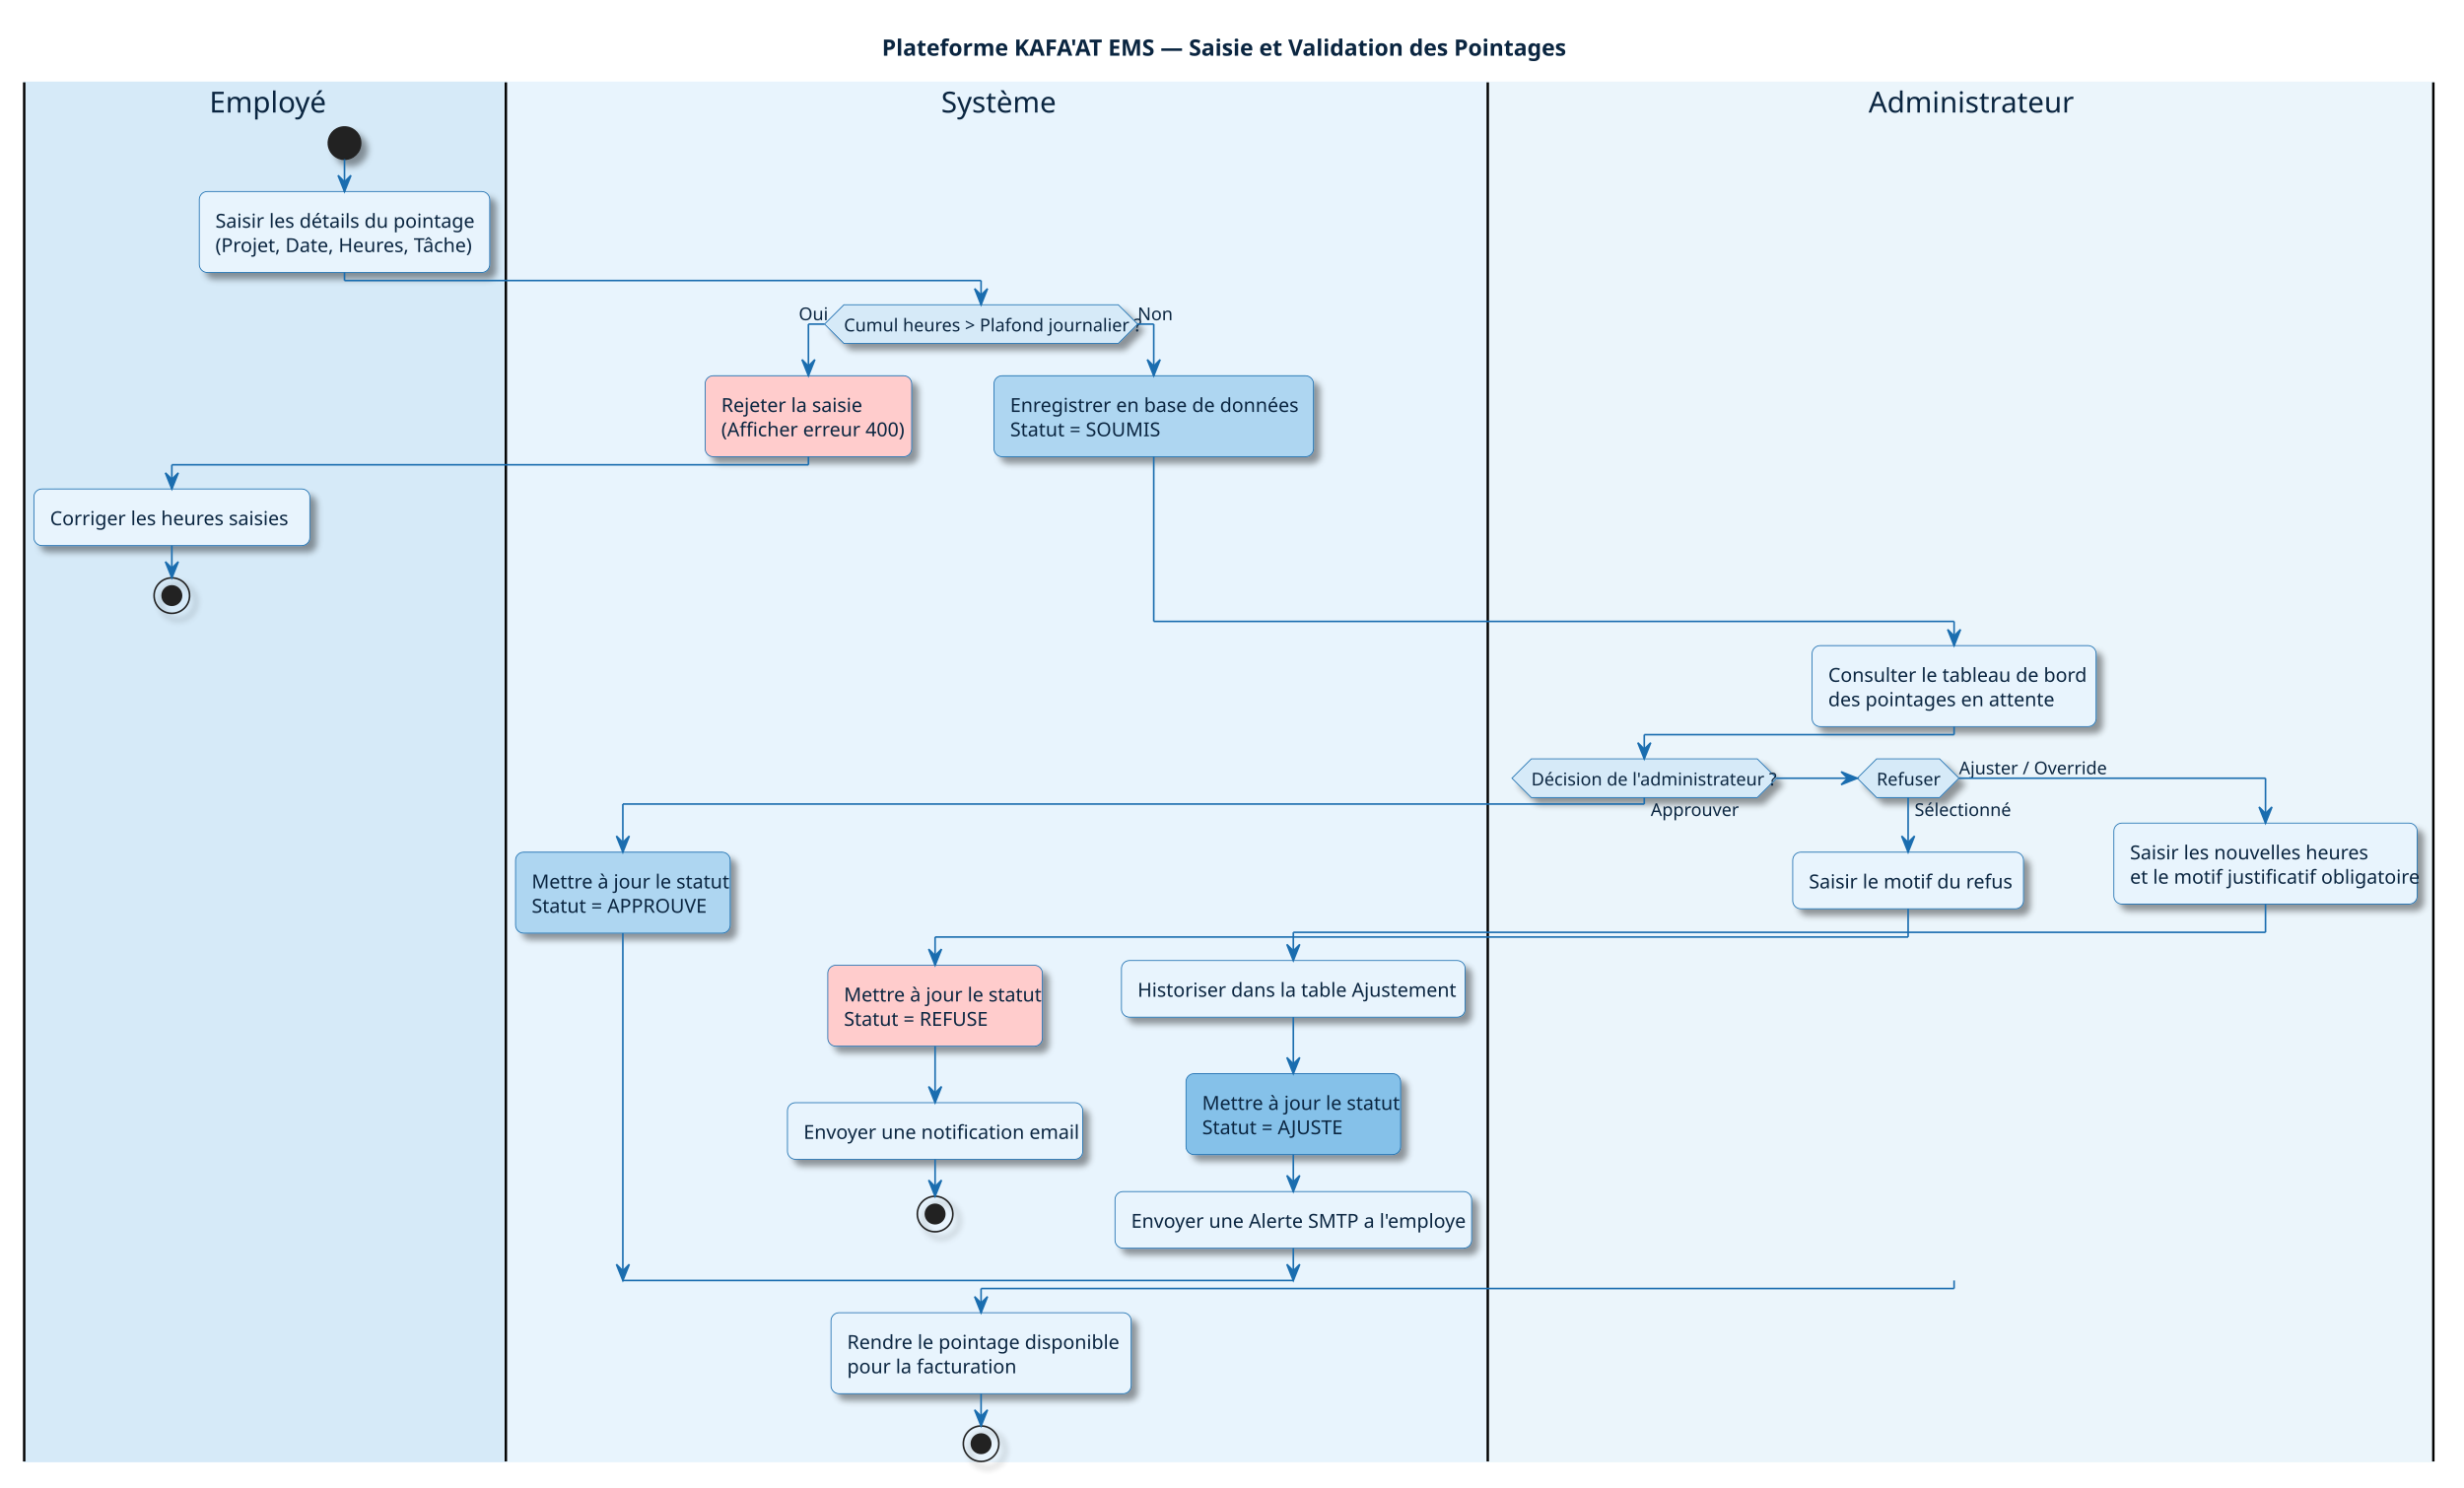
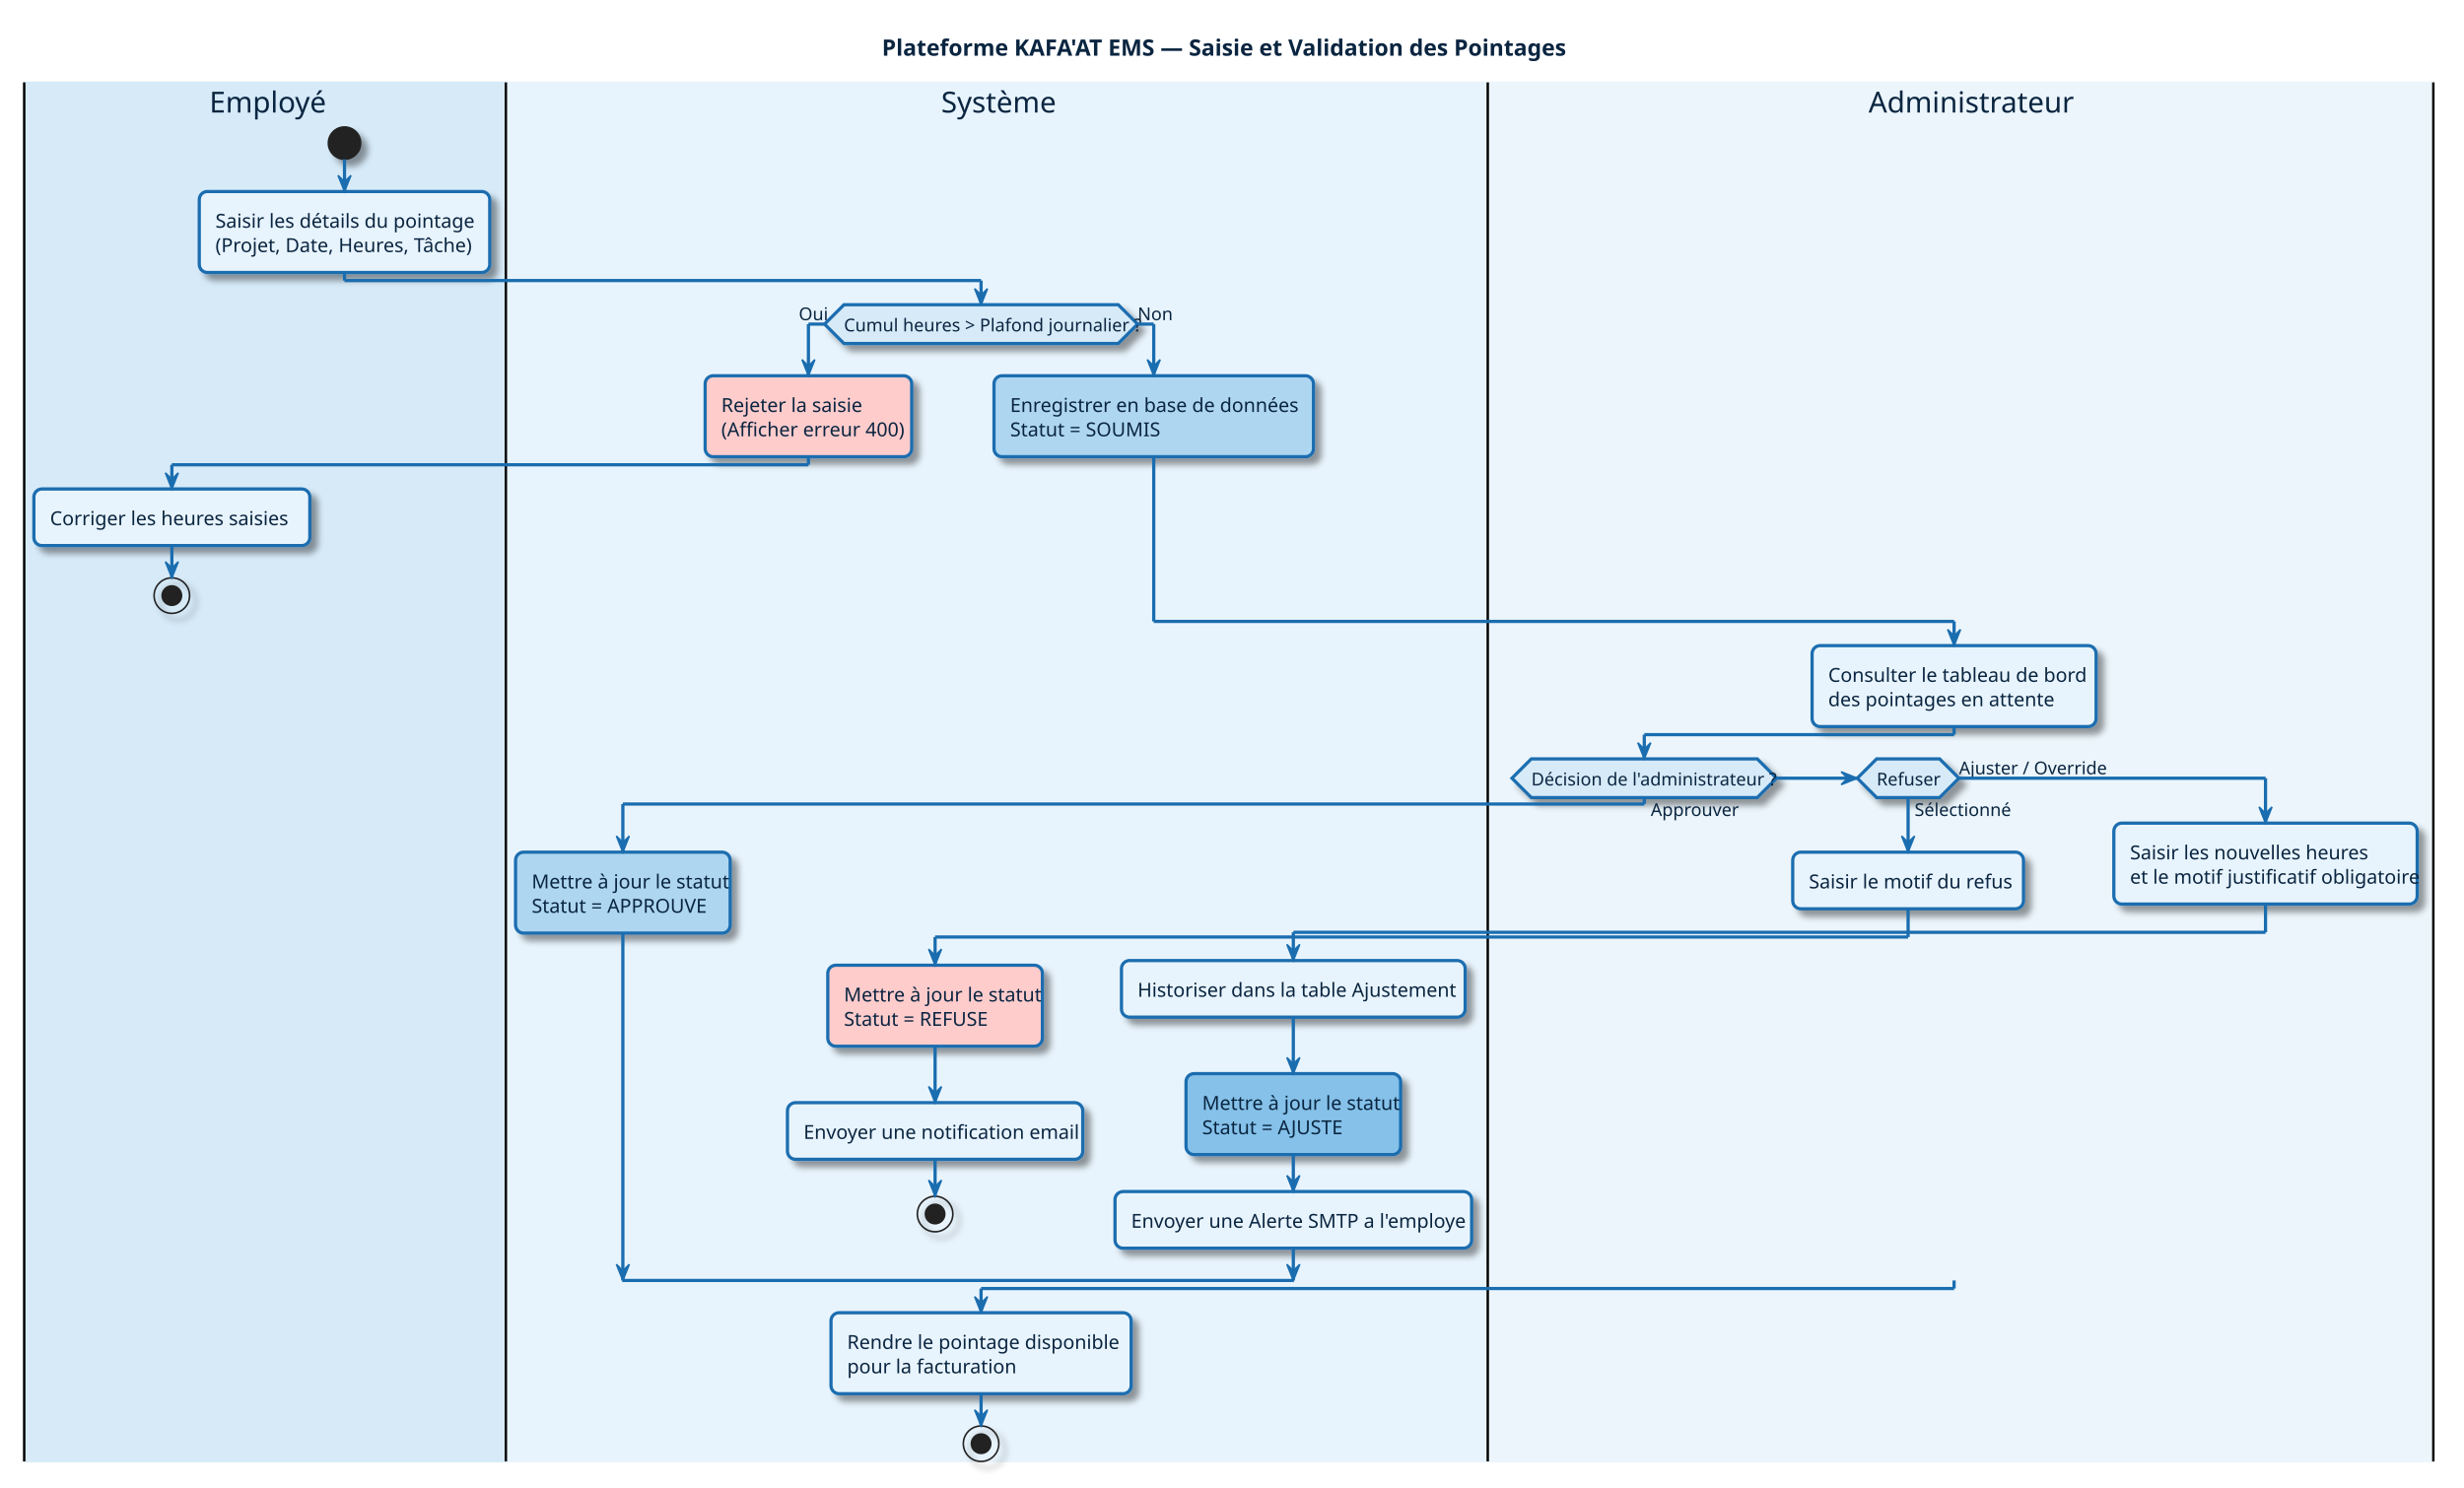
<svg xmlns="http://www.w3.org/2000/svg" contentStyleType="text/css" height="922px" preserveAspectRatio="none" style="width:1527px;height:922px;background:#FFFFFF;" version="1.1" viewBox="0 0 1527 922" width="1527px" zoomAndPan="magnify">
  <defs>
-     <filter height="300%" id="f1n11nu2c5ufn0" width="300%" x="-1" y="-1">
+     <filter height="300%" id="f1mqjmii2048n2" width="300%" x="-1" y="-1">
      <feGaussianBlur result="blurOut" stdDeviation="2.0" />
      <feColorMatrix in="blurOut" result="blurOut2" type="matrix" values="0 0 0 0 0 0 0 0 0 0 0 0 0 0 0 0 0 0 .4 0" />
      <feOffset dx="4.0" dy="4.0" in="blurOut2" result="blurOut3" />
      <feBlend in="SourceGraphic" in2="blurOut3" mode="normal" />
    </filter>
  </defs>
  <g>
    <text fill="#0A2540" font-family="sans-serif" font-size="14" font-weight="bold" lengthAdjust="spacing" textLength="431.438" x="546.531" y="34.533">Plateforme KAFA'AT EMS — Saisie et Validation des Pointages</text>
    <rect fill="none" height="22.641" style="stroke:none;stroke-width:1.0;" width="1494.5" x="15" y="51.065" />
    <rect fill="#D6EAF8" height="854.789" style="stroke:#D6EAF8;stroke-width:1.0;" width="298.5" x="15" y="51.065" />
-     <ellipse cx="213.5" cy="88.705" fill="#222222" filter="url(#f1n11nu2c5ufn0)" rx="10" ry="10" style="stroke:#222222;stroke-width:1.0;" />
-     <rect fill="#E8F4FD" filter="url(#f1n11nu2c5ufn0)" height="50.188" rx="5" ry="5" style="stroke:#1A6DAF;stroke-width:0.5;" width="180" x="123.5" y="118.705" />
+     <ellipse cx="213.5" cy="88.705" fill="#222222" filter="url(#f1mqjmii2048n2)" rx="10" ry="10" style="stroke:#222222;stroke-width:1.0;" />
+     <rect fill="#E8F4FD" filter="url(#f1mqjmii2048n2)" height="50.188" rx="5" ry="5" style="stroke:#1A6DAF;stroke-width:2.0;" width="180" x="123.5" y="118.705" />
    <text fill="#0A2540" font-family="sans-serif" font-size="12" lengthAdjust="spacing" textLength="160" x="133.5" y="141.162">Saisir les détails du pointage</text>
    <text fill="#0A2540" font-family="sans-serif" font-size="12" lengthAdjust="spacing" textLength="159" x="133.5" y="156.256">(Projet, Date, Heures, Tâche)</text>
-     <rect fill="#E8F4FD" filter="url(#f1n11nu2c5ufn0)" height="35.094" rx="5" ry="5" style="stroke:#1A6DAF;stroke-width:0.5;" width="171" x="21" y="303.08" />
+     <rect fill="#E8F4FD" filter="url(#f1mqjmii2048n2)" height="35.094" rx="5" ry="5" style="stroke:#1A6DAF;stroke-width:2.0;" width="171" x="21" y="303.08" />
    <text fill="#0A2540" font-family="sans-serif" font-size="12" lengthAdjust="spacing" textLength="151" x="31" y="325.537">Corriger les heures saisies</text>
-     <ellipse cx="106.5" cy="369.174" fill="none" filter="url(#f1n11nu2c5ufn0)" rx="11" ry="11" style="stroke:#222222;stroke-width:1.0;" />
+     <ellipse cx="106.5" cy="369.174" fill="none" filter="url(#f1mqjmii2048n2)" rx="11" ry="11" style="stroke:#222222;stroke-width:1.0;" />
    <ellipse cx="106.5" cy="369.174" fill="#222222" rx="6" ry="6" style="stroke:#222222;stroke-width:1.0;" />
    <line style="stroke:#000000;stroke-width:1.5;" x1="15" x2="15" y1="51.065" y2="905.854" />
    <rect fill="#E8F4FD" height="854.789" style="stroke:#E8F4FD;stroke-width:1.0;" width="608.5" x="313.5" y="51.065" />
-     <polygon fill="#D6EAF8" filter="url(#f1n11nu2c5ufn0)" points="523,188.893,693,188.893,705,200.893,693,212.893,523,212.893,511,200.893,523,188.893" style="stroke:#1A6DAF;stroke-width:0.5;" />
+     <polygon fill="#D6EAF8" filter="url(#f1mqjmii2048n2)" points="523,188.893,693,188.893,705,200.893,693,212.893,523,212.893,511,200.893,523,188.893" style="stroke:#1A6DAF;stroke-width:2.0;" />
    <text fill="#0A2540" font-family="sans-serif" font-size="11" lengthAdjust="spacing" textLength="170" x="523" y="205.394">Cumul heures &gt; Plafond journalier ?</text>
    <text fill="#0A2540" font-family="sans-serif" font-size="11" lengthAdjust="spacing" textLength="16" x="495" y="198.476">Oui</text>
    <text fill="#0A2540" font-family="sans-serif" font-size="11" lengthAdjust="spacing" textLength="19" x="705" y="198.476">Non</text>
-     <rect fill="#FFCCCC" filter="url(#f1n11nu2c5ufn0)" height="50.188" rx="5" ry="5" style="stroke:#1A6DAF;stroke-width:0.5;" width="128" x="437" y="232.893" />
+     <rect fill="#FFCCCC" filter="url(#f1mqjmii2048n2)" height="50.188" rx="5" ry="5" style="stroke:#1A6DAF;stroke-width:2.0;" width="128" x="437" y="232.893" />
    <text fill="#0A2540" font-family="sans-serif" font-size="12" lengthAdjust="spacing" textLength="90" x="447" y="255.35">Rejeter la saisie</text>
    <text fill="#0A2540" font-family="sans-serif" font-size="12" lengthAdjust="spacing" textLength="108" x="447" y="270.443">(Afficher erreur 400)</text>
-     <rect fill="#AED6F1" filter="url(#f1n11nu2c5ufn0)" height="50.188" rx="5" ry="5" style="stroke:#1A6DAF;stroke-width:0.5;" width="198" x="616" y="232.893" />
+     <rect fill="#AED6F1" filter="url(#f1mqjmii2048n2)" height="50.188" rx="5" ry="5" style="stroke:#1A6DAF;stroke-width:2.0;" width="198" x="616" y="232.893" />
    <text fill="#0A2540" font-family="sans-serif" font-size="12" lengthAdjust="spacing" textLength="178" x="626" y="255.35">Enregistrer en base de données</text>
    <text fill="#0A2540" font-family="sans-serif" font-size="12" lengthAdjust="spacing" textLength="90" x="626" y="270.443">Statut = SOUMIS</text>
-     <rect fill="#AED6F1" filter="url(#f1n11nu2c5ufn0)" height="50.188" rx="5" ry="5" style="stroke:#1A6DAF;stroke-width:0.5;" width="133" x="319.5" y="528.197" />
+     <rect fill="#AED6F1" filter="url(#f1mqjmii2048n2)" height="50.188" rx="5" ry="5" style="stroke:#1A6DAF;stroke-width:2.0;" width="133" x="319.5" y="528.197" />
    <text fill="#0A2540" font-family="sans-serif" font-size="12" lengthAdjust="spacing" textLength="113" x="329.5" y="550.654">Mettre à jour le statut</text>
    <text fill="#0A2540" font-family="sans-serif" font-size="12" lengthAdjust="spacing" textLength="109" x="329.5" y="565.748">Statut = APPROUVE</text>
-     <rect fill="#FFCCCC" filter="url(#f1n11nu2c5ufn0)" height="50.188" rx="5" ry="5" style="stroke:#1A6DAF;stroke-width:0.5;" width="133" x="513" y="598.291" />
+     <rect fill="#FFCCCC" filter="url(#f1mqjmii2048n2)" height="50.188" rx="5" ry="5" style="stroke:#1A6DAF;stroke-width:2.0;" width="133" x="513" y="598.291" />
    <text fill="#0A2540" font-family="sans-serif" font-size="12" lengthAdjust="spacing" textLength="113" x="523" y="620.748">Mettre à jour le statut</text>
    <text fill="#0A2540" font-family="sans-serif" font-size="12" lengthAdjust="spacing" textLength="93" x="523" y="635.842">Statut = REFUSE</text>
-     <rect fill="#E8F4FD" filter="url(#f1n11nu2c5ufn0)" height="35.094" rx="5" ry="5" style="stroke:#1A6DAF;stroke-width:0.5;" width="183" x="488" y="683.479" />
+     <rect fill="#E8F4FD" filter="url(#f1mqjmii2048n2)" height="35.094" rx="5" ry="5" style="stroke:#1A6DAF;stroke-width:2.0;" width="183" x="488" y="683.479" />
    <text fill="#0A2540" font-family="sans-serif" font-size="12" lengthAdjust="spacing" textLength="163" x="498" y="705.936">Envoyer une notification email</text>
-     <ellipse cx="579.5" cy="752.49" fill="none" filter="url(#f1n11nu2c5ufn0)" rx="11" ry="11" style="stroke:#222222;stroke-width:1.0;" />
+     <ellipse cx="579.5" cy="752.49" fill="none" filter="url(#f1mqjmii2048n2)" rx="11" ry="11" style="stroke:#222222;stroke-width:1.0;" />
    <ellipse cx="579.5" cy="752.49" fill="#222222" rx="6" ry="6" style="stroke:#222222;stroke-width:1.0;" />
-     <rect fill="#E8F4FD" filter="url(#f1n11nu2c5ufn0)" height="35.094" rx="5" ry="5" style="stroke:#1A6DAF;stroke-width:0.5;" width="213" x="695" y="595.373" />
+     <rect fill="#E8F4FD" filter="url(#f1mqjmii2048n2)" height="35.094" rx="5" ry="5" style="stroke:#1A6DAF;stroke-width:2.0;" width="213" x="695" y="595.373" />
    <text fill="#0A2540" font-family="sans-serif" font-size="12" lengthAdjust="spacing" textLength="193" x="705" y="617.83">Historiser dans la table Ajustement</text>
-     <rect fill="#85C1E9" filter="url(#f1n11nu2c5ufn0)" height="50.188" rx="5" ry="5" style="stroke:#1A6DAF;stroke-width:0.5;" width="133" x="735" y="665.467" />
+     <rect fill="#85C1E9" filter="url(#f1mqjmii2048n2)" height="50.188" rx="5" ry="5" style="stroke:#1A6DAF;stroke-width:2.0;" width="133" x="735" y="665.467" />
    <text fill="#0A2540" font-family="sans-serif" font-size="12" lengthAdjust="spacing" textLength="113" x="745" y="687.924">Mettre à jour le statut</text>
    <text fill="#0A2540" font-family="sans-serif" font-size="12" lengthAdjust="spacing" textLength="89" x="745" y="703.018">Statut = AJUSTE</text>
-     <rect fill="#E8F4FD" filter="url(#f1n11nu2c5ufn0)" height="35.094" rx="5" ry="5" style="stroke:#1A6DAF;stroke-width:0.5;" width="221" x="691" y="738.572" />
+     <rect fill="#E8F4FD" filter="url(#f1mqjmii2048n2)" height="35.094" rx="5" ry="5" style="stroke:#1A6DAF;stroke-width:2.0;" width="221" x="691" y="738.572" />
    <text fill="#0A2540" font-family="sans-serif" font-size="12" lengthAdjust="spacing" textLength="201" x="701" y="761.029">Envoyer une Alerte SMTP a l'employe</text>
-     <rect fill="#E8F4FD" filter="url(#f1n11nu2c5ufn0)" height="50.188" rx="5" ry="5" style="stroke:#1A6DAF;stroke-width:0.5;" width="186" x="515" y="813.666" />
+     <rect fill="#E8F4FD" filter="url(#f1mqjmii2048n2)" height="50.188" rx="5" ry="5" style="stroke:#1A6DAF;stroke-width:2.0;" width="186" x="515" y="813.666" />
    <text fill="#0A2540" font-family="sans-serif" font-size="12" lengthAdjust="spacing" textLength="166" x="525" y="836.123">Rendre le pointage disponible</text>
    <text fill="#0A2540" font-family="sans-serif" font-size="12" lengthAdjust="spacing" textLength="98" x="525" y="851.217">pour la facturation</text>
-     <ellipse cx="608" cy="894.854" fill="none" filter="url(#f1n11nu2c5ufn0)" rx="11" ry="11" style="stroke:#222222;stroke-width:1.0;" />
+     <ellipse cx="608" cy="894.854" fill="none" filter="url(#f1mqjmii2048n2)" rx="11" ry="11" style="stroke:#222222;stroke-width:1.0;" />
    <ellipse cx="608" cy="894.854" fill="#222222" rx="6" ry="6" style="stroke:#222222;stroke-width:1.0;" />
    <line style="stroke:#000000;stroke-width:1.5;" x1="313.5" x2="313.5" y1="51.065" y2="905.854" />
    <rect fill="#EBF5FB" height="854.789" style="stroke:#EBF5FB;stroke-width:1.0;" width="586" x="922" y="51.065" />
-     <rect fill="#E8F4FD" filter="url(#f1n11nu2c5ufn0)" height="50.188" rx="5" ry="5" style="stroke:#1A6DAF;stroke-width:0.5;" width="176" x="1123" y="400.174" />
+     <rect fill="#E8F4FD" filter="url(#f1mqjmii2048n2)" height="50.188" rx="5" ry="5" style="stroke:#1A6DAF;stroke-width:2.0;" width="176" x="1123" y="400.174" />
    <text fill="#0A2540" font-family="sans-serif" font-size="12" lengthAdjust="spacing" textLength="156" x="1133" y="422.631">Consulter le tableau de bord</text>
    <text fill="#0A2540" font-family="sans-serif" font-size="12" lengthAdjust="spacing" textLength="136" x="1133" y="437.725">des pointages en attente</text>
-     <polygon fill="#D6EAF8" filter="url(#f1n11nu2c5ufn0)" points="949,470.361,1089,470.361,1101,482.361,1089,494.361,949,494.361,937,482.361,949,470.361" style="stroke:#1A6DAF;stroke-width:0.5;" />
+     <polygon fill="#D6EAF8" filter="url(#f1mqjmii2048n2)" points="949,470.361,1089,470.361,1101,482.361,1089,494.361,949,494.361,937,482.361,949,470.361" style="stroke:#1A6DAF;stroke-width:2.0;" />
    <text fill="#0A2540" font-family="sans-serif" font-size="11" lengthAdjust="spacing" textLength="52" x="1023" y="505.78">Approuver</text>
    <text fill="#0A2540" font-family="sans-serif" font-size="11" lengthAdjust="spacing" textLength="140" x="949" y="486.862">Décision de l'administrateur ?</text>
-     <polygon fill="#D6EAF8" filter="url(#f1n11nu2c5ufn0)" points="1163,470.361,1202,470.361,1214,482.361,1202,494.361,1163,494.361,1151,482.361,1163,470.361" style="stroke:#1A6DAF;stroke-width:0.5;" />
+     <polygon fill="#D6EAF8" filter="url(#f1mqjmii2048n2)" points="1163,470.361,1202,470.361,1214,482.361,1202,494.361,1163,494.361,1151,482.361,1163,470.361" style="stroke:#1A6DAF;stroke-width:2.0;" />
    <text fill="#0A2540" font-family="sans-serif" font-size="11" lengthAdjust="spacing" textLength="56" x="1186.5" y="505.78">Sélectionné</text>
    <text fill="#0A2540" font-family="sans-serif" font-size="11" lengthAdjust="spacing" textLength="39" x="1163" y="486.862">Refuser</text>
    <text fill="#0A2540" font-family="sans-serif" font-size="11" lengthAdjust="spacing" textLength="86" x="1214" y="479.944">Ajuster / Override</text>
-     <rect fill="#E8F4FD" filter="url(#f1n11nu2c5ufn0)" height="35.094" rx="5" ry="5" style="stroke:#1A6DAF;stroke-width:0.5;" width="143" x="1111" y="528.197" />
+     <rect fill="#E8F4FD" filter="url(#f1mqjmii2048n2)" height="35.094" rx="5" ry="5" style="stroke:#1A6DAF;stroke-width:2.0;" width="143" x="1111" y="528.197" />
    <text fill="#0A2540" font-family="sans-serif" font-size="12" lengthAdjust="spacing" textLength="123" x="1121" y="550.654">Saisir le motif du refus</text>
-     <rect fill="#E8F4FD" filter="url(#f1n11nu2c5ufn0)" height="50.188" rx="5" ry="5" style="stroke:#1A6DAF;stroke-width:0.5;" width="188" x="1310" y="510.185" />
+     <rect fill="#E8F4FD" filter="url(#f1mqjmii2048n2)" height="50.188" rx="5" ry="5" style="stroke:#1A6DAF;stroke-width:2.0;" width="188" x="1310" y="510.185" />
    <text fill="#0A2540" font-family="sans-serif" font-size="12" lengthAdjust="spacing" textLength="150" x="1320" y="532.643">Saisir les nouvelles heures</text>
    <text fill="#0A2540" font-family="sans-serif" font-size="12" lengthAdjust="spacing" textLength="168" x="1320" y="547.736">et le motif justificatif obligatoire</text>
    <line style="stroke:#000000;stroke-width:1.5;" x1="922" x2="922" y1="51.065" y2="905.854" />
    <line style="stroke:#000000;stroke-width:1.5;" x1="1508" x2="1508" y1="51.065" y2="905.854" />
-     <line style="stroke:#1A6DAF;stroke-width:1.0;" x1="213.5" x2="213.5" y1="98.705" y2="118.705" />
+     <line style="stroke:#1A6DAF;stroke-width:2.0;" x1="213.5" x2="213.5" y1="98.705" y2="118.705" />
    <polygon fill="#1A6DAF" points="209.5,108.705,213.5,118.705,217.5,108.705,213.5,112.705" style="stroke:#1A6DAF;stroke-width:1.0;" />
-     <line style="stroke:#1A6DAF;stroke-width:1.0;" x1="106.5" x2="106.5" y1="338.174" y2="358.174" />
+     <line style="stroke:#1A6DAF;stroke-width:2.0;" x1="106.5" x2="106.5" y1="338.174" y2="358.174" />
    <polygon fill="#1A6DAF" points="102.5,348.174,106.5,358.174,110.5,348.174,106.5,352.174" style="stroke:#1A6DAF;stroke-width:1.0;" />
-     <line style="stroke:#1A6DAF;stroke-width:1.0;" x1="511" x2="501" y1="200.893" y2="200.893" />
-     <line style="stroke:#1A6DAF;stroke-width:1.0;" x1="501" x2="501" y1="200.893" y2="232.893" />
+     <line style="stroke:#1A6DAF;stroke-width:2.0;" x1="511" x2="501" y1="200.893" y2="200.893" />
+     <line style="stroke:#1A6DAF;stroke-width:2.0;" x1="501" x2="501" y1="200.893" y2="232.893" />
    <polygon fill="#1A6DAF" points="497,222.893,501,232.893,505,222.893,501,226.893" style="stroke:#1A6DAF;stroke-width:1.0;" />
-     <line style="stroke:#1A6DAF;stroke-width:1.0;" x1="705" x2="715" y1="200.893" y2="200.893" />
-     <line style="stroke:#1A6DAF;stroke-width:1.0;" x1="715" x2="715" y1="200.893" y2="232.893" />
+     <line style="stroke:#1A6DAF;stroke-width:2.0;" x1="705" x2="715" y1="200.893" y2="200.893" />
+     <line style="stroke:#1A6DAF;stroke-width:2.0;" x1="715" x2="715" y1="200.893" y2="232.893" />
    <polygon fill="#1A6DAF" points="711,222.893,715,232.893,719,222.893,715,226.893" style="stroke:#1A6DAF;stroke-width:1.0;" />
-     <line style="stroke:#1A6DAF;stroke-width:1.0;" x1="715" x2="715" y1="283.08" y2="385.174" />
-     <line style="stroke:#1A6DAF;stroke-width:1.0;" x1="715" x2="1211" y1="385.174" y2="385.174" />
-     <line style="stroke:#1A6DAF;stroke-width:1.0;" x1="1211" x2="1211" y1="385.174" y2="400.174" />
+     <line style="stroke:#1A6DAF;stroke-width:2.0;" x1="715" x2="715" y1="283.08" y2="385.174" />
+     <line style="stroke:#1A6DAF;stroke-width:2.0;" x1="715" x2="1211" y1="385.174" y2="385.174" />
+     <line style="stroke:#1A6DAF;stroke-width:2.0;" x1="1211" x2="1211" y1="385.174" y2="400.174" />
    <polygon fill="#1A6DAF" points="1207,390.174,1211,400.174,1215,390.174,1211,394.174" style="stroke:#1A6DAF;stroke-width:1.0;" />
-     <line style="stroke:#1A6DAF;stroke-width:1.0;" x1="579.5" x2="579.5" y1="648.479" y2="683.479" />
+     <line style="stroke:#1A6DAF;stroke-width:2.0;" x1="579.5" x2="579.5" y1="648.479" y2="683.479" />
    <polygon fill="#1A6DAF" points="575.5,673.479,579.5,683.479,583.5,673.479,579.5,677.479" style="stroke:#1A6DAF;stroke-width:1.0;" />
-     <line style="stroke:#1A6DAF;stroke-width:1.0;" x1="579.5" x2="579.5" y1="718.572" y2="741.49" />
+     <line style="stroke:#1A6DAF;stroke-width:2.0;" x1="579.5" x2="579.5" y1="718.572" y2="741.49" />
    <polygon fill="#1A6DAF" points="575.5,731.49,579.5,741.49,583.5,731.49,579.5,735.49" style="stroke:#1A6DAF;stroke-width:1.0;" />
-     <line style="stroke:#1A6DAF;stroke-width:1.0;" x1="801.5" x2="801.5" y1="630.467" y2="665.467" />
+     <line style="stroke:#1A6DAF;stroke-width:2.0;" x1="801.5" x2="801.5" y1="630.467" y2="665.467" />
    <polygon fill="#1A6DAF" points="797.5,655.467,801.5,665.467,805.5,655.467,801.5,659.467" style="stroke:#1A6DAF;stroke-width:1.0;" />
-     <line style="stroke:#1A6DAF;stroke-width:1.0;" x1="801.5" x2="801.5" y1="715.654" y2="738.572" />
+     <line style="stroke:#1A6DAF;stroke-width:2.0;" x1="801.5" x2="801.5" y1="715.654" y2="738.572" />
    <polygon fill="#1A6DAF" points="797.5,728.572,801.5,738.572,805.5,728.572,801.5,732.572" style="stroke:#1A6DAF;stroke-width:1.0;" />
-     <line style="stroke:#1A6DAF;stroke-width:1.0;" x1="386" x2="386" y1="578.385" y2="793.666" />
+     <line style="stroke:#1A6DAF;stroke-width:2.0;" x1="386" x2="386" y1="578.385" y2="793.666" />
    <polygon fill="#1A6DAF" points="382,783.666,386,793.666,390,783.666,386,787.666" style="stroke:#1A6DAF;stroke-width:1.0;" />
-     <line style="stroke:#1A6DAF;stroke-width:1.0;" x1="801.5" x2="801.5" y1="773.666" y2="793.666" />
+     <line style="stroke:#1A6DAF;stroke-width:2.0;" x1="801.5" x2="801.5" y1="773.666" y2="793.666" />
    <polygon fill="#1A6DAF" points="797.5,783.666,801.5,793.666,805.5,783.666,801.5,787.666" style="stroke:#1A6DAF;stroke-width:1.0;" />
-     <line style="stroke:#1A6DAF;stroke-width:1.0;" x1="386" x2="801.5" y1="793.666" y2="793.666" />
-     <line style="stroke:#1A6DAF;stroke-width:1.0;" x1="608" x2="608" y1="863.854" y2="883.854" />
+     <line style="stroke:#1A6DAF;stroke-width:2.0;" x1="386" x2="801.5" y1="793.666" y2="793.666" />
+     <line style="stroke:#1A6DAF;stroke-width:2.0;" x1="608" x2="608" y1="863.854" y2="883.854" />
    <polygon fill="#1A6DAF" points="604,873.854,608,883.854,612,873.854,608,877.854" style="stroke:#1A6DAF;stroke-width:1.0;" />
-     <line style="stroke:#1A6DAF;stroke-width:1.0;" x1="1182.5" x2="1182.5" y1="494.361" y2="528.197" />
+     <line style="stroke:#1A6DAF;stroke-width:2.0;" x1="1182.5" x2="1182.5" y1="494.361" y2="528.197" />
    <polygon fill="#1A6DAF" points="1178.5,518.197,1182.5,528.197,1186.5,518.197,1182.5,522.197" style="stroke:#1A6DAF;stroke-width:1.0;" />
-     <line style="stroke:#1A6DAF;stroke-width:1.0;" x1="1101" x2="1151" y1="482.361" y2="482.361" />
+     <line style="stroke:#1A6DAF;stroke-width:2.0;" x1="1101" x2="1151" y1="482.361" y2="482.361" />
    <polygon fill="#1A6DAF" points="1141,478.361,1151,482.361,1141,486.361,1145,482.361" style="stroke:#1A6DAF;stroke-width:1.0;" />
-     <line style="stroke:#1A6DAF;stroke-width:1.0;" x1="1211" x2="1211" y1="450.361" y2="455.361" />
-     <line style="stroke:#1A6DAF;stroke-width:1.0;" x1="1211" x2="1019" y1="455.361" y2="455.361" />
-     <line style="stroke:#1A6DAF;stroke-width:1.0;" x1="1019" x2="1019" y1="455.361" y2="470.361" />
+     <line style="stroke:#1A6DAF;stroke-width:2.0;" x1="1211" x2="1211" y1="450.361" y2="455.361" />
+     <line style="stroke:#1A6DAF;stroke-width:2.0;" x1="1211" x2="1019" y1="455.361" y2="455.361" />
+     <line style="stroke:#1A6DAF;stroke-width:2.0;" x1="1019" x2="1019" y1="455.361" y2="470.361" />
    <polygon fill="#1A6DAF" points="1015,460.361,1019,470.361,1023,460.361,1019,464.361" style="stroke:#1A6DAF;stroke-width:1.0;" />
-     <line style="stroke:#1A6DAF;stroke-width:1.0;" x1="1214" x2="1404" y1="482.361" y2="482.361" />
-     <line style="stroke:#1A6DAF;stroke-width:1.0;" x1="1404" x2="1404" y1="482.361" y2="510.185" />
+     <line style="stroke:#1A6DAF;stroke-width:2.0;" x1="1214" x2="1404" y1="482.361" y2="482.361" />
+     <line style="stroke:#1A6DAF;stroke-width:2.0;" x1="1404" x2="1404" y1="482.361" y2="510.185" />
    <polygon fill="#1A6DAF" points="1400,500.185,1404,510.185,1408,500.185,1404,504.185" style="stroke:#1A6DAF;stroke-width:1.0;" />
-     <line style="stroke:#1A6DAF;stroke-width:1.0;" x1="501" x2="501" y1="283.08" y2="288.08" />
-     <line style="stroke:#1A6DAF;stroke-width:1.0;" x1="501" x2="106.5" y1="288.08" y2="288.08" />
-     <line style="stroke:#1A6DAF;stroke-width:1.0;" x1="106.5" x2="106.5" y1="288.08" y2="303.08" />
+     <line style="stroke:#1A6DAF;stroke-width:2.0;" x1="501" x2="501" y1="283.08" y2="288.08" />
+     <line style="stroke:#1A6DAF;stroke-width:2.0;" x1="501" x2="106.5" y1="288.08" y2="288.08" />
+     <line style="stroke:#1A6DAF;stroke-width:2.0;" x1="106.5" x2="106.5" y1="288.08" y2="303.08" />
    <polygon fill="#1A6DAF" points="102.5,293.08,106.5,303.08,110.5,293.08,106.5,297.08" style="stroke:#1A6DAF;stroke-width:1.0;" />
-     <line style="stroke:#1A6DAF;stroke-width:1.0;" x1="213.5" x2="213.5" y1="168.893" y2="173.893" />
-     <line style="stroke:#1A6DAF;stroke-width:1.0;" x1="213.5" x2="608" y1="173.893" y2="173.893" />
-     <line style="stroke:#1A6DAF;stroke-width:1.0;" x1="608" x2="608" y1="173.893" y2="188.893" />
+     <line style="stroke:#1A6DAF;stroke-width:2.0;" x1="213.5" x2="213.5" y1="168.893" y2="173.893" />
+     <line style="stroke:#1A6DAF;stroke-width:2.0;" x1="213.5" x2="608" y1="173.893" y2="173.893" />
+     <line style="stroke:#1A6DAF;stroke-width:2.0;" x1="608" x2="608" y1="173.893" y2="188.893" />
    <polygon fill="#1A6DAF" points="604,178.893,608,188.893,612,178.893,608,182.893" style="stroke:#1A6DAF;stroke-width:1.0;" />
-     <line style="stroke:#1A6DAF;stroke-width:1.0;" x1="1182.5" x2="1182.5" y1="563.291" y2="580.791" />
-     <line style="stroke:#1A6DAF;stroke-width:1.0;" x1="1182.5" x2="579.5" y1="580.791" y2="580.791" />
-     <line style="stroke:#1A6DAF;stroke-width:1.0;" x1="579.5" x2="579.5" y1="580.791" y2="598.291" />
+     <line style="stroke:#1A6DAF;stroke-width:2.0;" x1="1182.5" x2="1182.5" y1="563.291" y2="580.791" />
+     <line style="stroke:#1A6DAF;stroke-width:2.0;" x1="1182.5" x2="579.5" y1="580.791" y2="580.791" />
+     <line style="stroke:#1A6DAF;stroke-width:2.0;" x1="579.5" x2="579.5" y1="580.791" y2="598.291" />
    <polygon fill="#1A6DAF" points="575.5,588.291,579.5,598.291,583.5,588.291,579.5,592.291" style="stroke:#1A6DAF;stroke-width:1.0;" />
-     <line style="stroke:#1A6DAF;stroke-width:1.0;" x1="1404" x2="1404" y1="560.373" y2="577.873" />
-     <line style="stroke:#1A6DAF;stroke-width:1.0;" x1="1404" x2="801.5" y1="577.873" y2="577.873" />
-     <line style="stroke:#1A6DAF;stroke-width:1.0;" x1="801.5" x2="801.5" y1="577.873" y2="595.373" />
+     <line style="stroke:#1A6DAF;stroke-width:2.0;" x1="1404" x2="1404" y1="560.373" y2="577.873" />
+     <line style="stroke:#1A6DAF;stroke-width:2.0;" x1="1404" x2="801.5" y1="577.873" y2="577.873" />
+     <line style="stroke:#1A6DAF;stroke-width:2.0;" x1="801.5" x2="801.5" y1="577.873" y2="595.373" />
    <polygon fill="#1A6DAF" points="797.5,585.373,801.5,595.373,805.5,585.373,801.5,589.373" style="stroke:#1A6DAF;stroke-width:1.0;" />
-     <line style="stroke:#1A6DAF;stroke-width:1.0;" x1="1019" x2="1019" y1="494.361" y2="498.361" />
-     <line style="stroke:#1A6DAF;stroke-width:1.0;" x1="1019" x2="386" y1="498.361" y2="498.361" />
-     <line style="stroke:#1A6DAF;stroke-width:1.0;" x1="386" x2="386" y1="498.361" y2="528.197" />
+     <line style="stroke:#1A6DAF;stroke-width:2.0;" x1="1019" x2="1019" y1="494.361" y2="498.361" />
+     <line style="stroke:#1A6DAF;stroke-width:2.0;" x1="1019" x2="386" y1="498.361" y2="498.361" />
+     <line style="stroke:#1A6DAF;stroke-width:2.0;" x1="386" x2="386" y1="498.361" y2="528.197" />
    <polygon fill="#1A6DAF" points="382,518.197,386,528.197,390,518.197,386,522.197" style="stroke:#1A6DAF;stroke-width:1.0;" />
-     <line style="stroke:#1A6DAF;stroke-width:1.0;" x1="1211" x2="1211" y1="793.666" y2="798.666" />
-     <line style="stroke:#1A6DAF;stroke-width:1.0;" x1="1211" x2="608" y1="798.666" y2="798.666" />
-     <line style="stroke:#1A6DAF;stroke-width:1.0;" x1="608" x2="608" y1="798.666" y2="813.666" />
+     <line style="stroke:#1A6DAF;stroke-width:2.0;" x1="1211" x2="1211" y1="793.666" y2="798.666" />
+     <line style="stroke:#1A6DAF;stroke-width:2.0;" x1="1211" x2="608" y1="798.666" y2="798.666" />
+     <line style="stroke:#1A6DAF;stroke-width:2.0;" x1="608" x2="608" y1="798.666" y2="813.666" />
    <polygon fill="#1A6DAF" points="604,803.666,608,813.666,612,803.666,608,807.666" style="stroke:#1A6DAF;stroke-width:1.0;" />
    <text fill="#0A2540" font-family="sans-serif" font-size="18" lengthAdjust="spacing" textLength="69" x="129.75" y="69.75">Employé</text>
    <text fill="#0A2540" font-family="sans-serif" font-size="18" lengthAdjust="spacing" textLength="69" x="583.25" y="69.75">Système</text>
    <text fill="#0A2540" font-family="sans-serif" font-size="18" lengthAdjust="spacing" textLength="114" x="1158" y="69.75">Administrateur</text>
  </g>
</svg>
